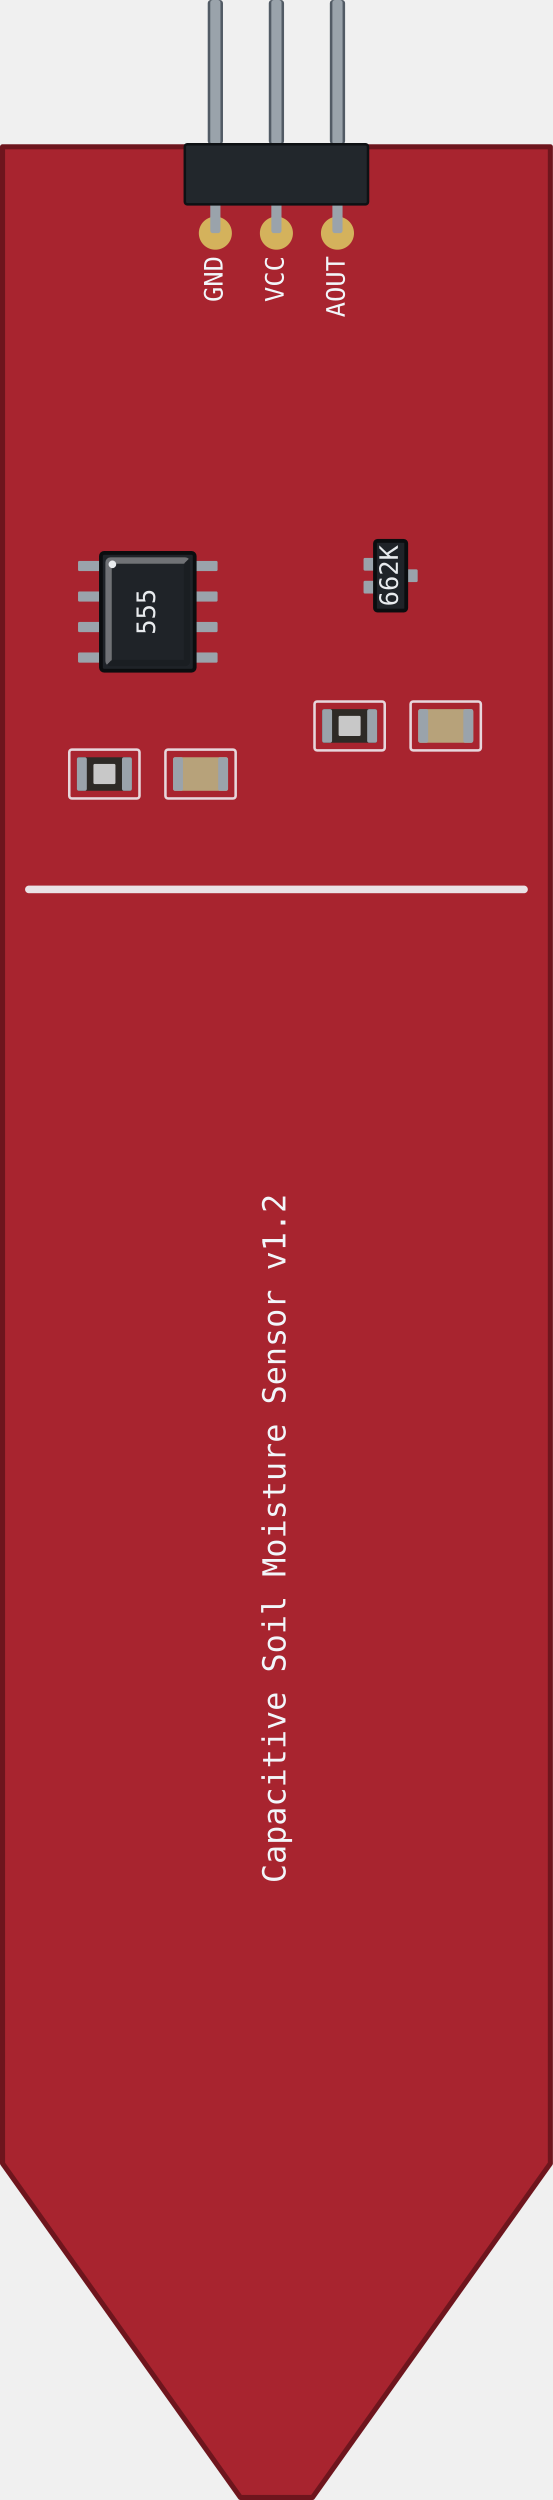
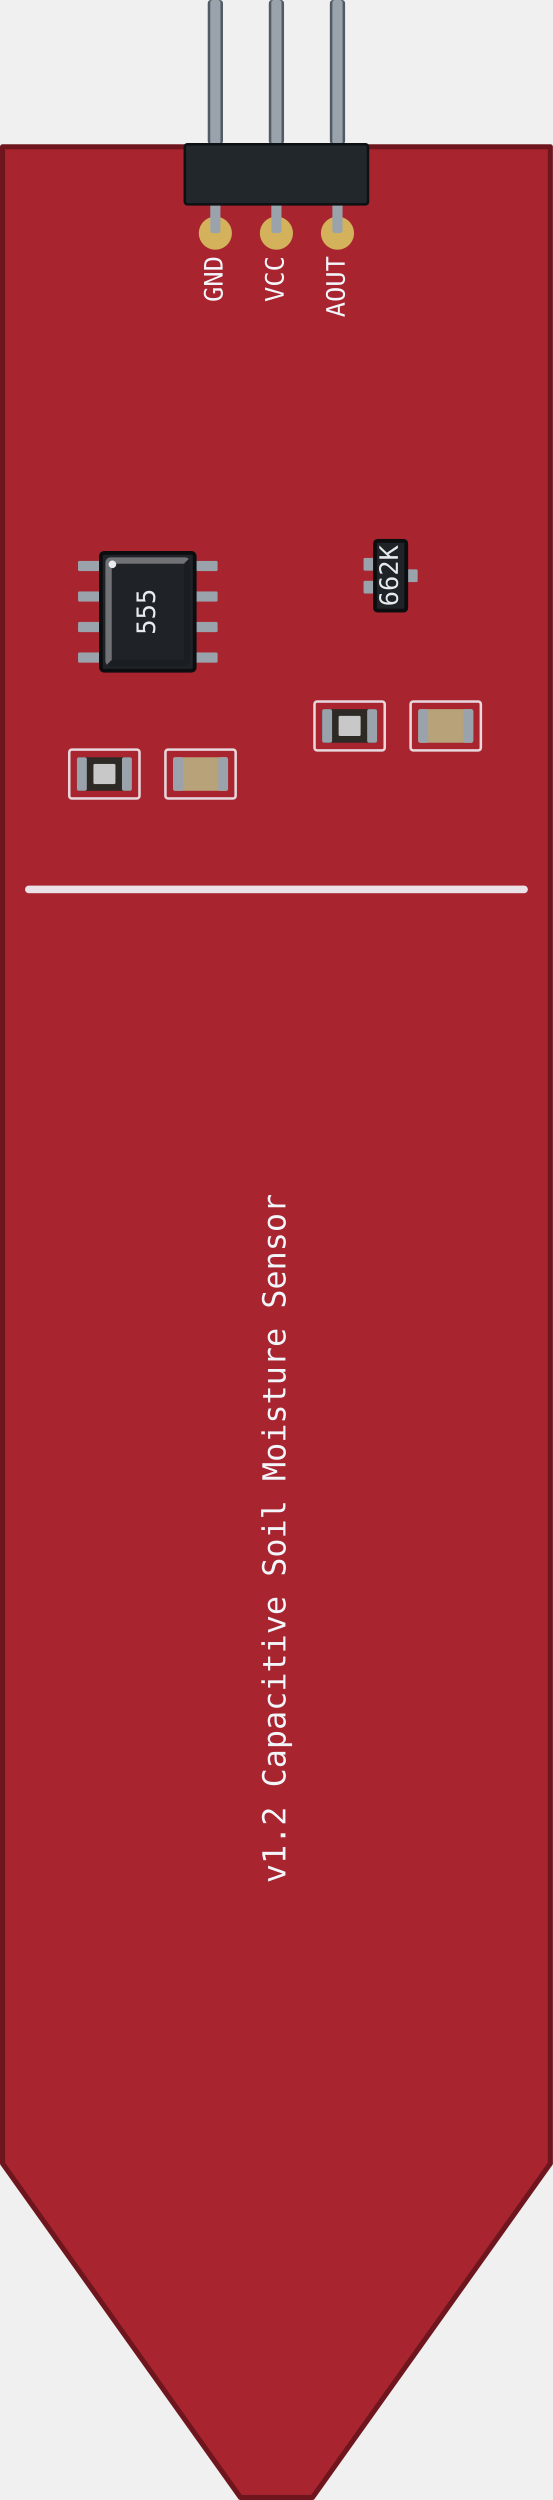
<svg xmlns="http://www.w3.org/2000/svg" color="#020817" width="86.93" height="393.07" viewBox="0 0 86.93 393.07" role="img" aria-label="Capacitive soil moisture sensor">
  <g data-part="board">
    <path d="M0.4 23.08H86.53V340.16L49.13 392.67H37.8L0.4 340.16Z" fill="#a8242f" stroke-linejoin="round" stroke="#6e151d" stroke-width="0.8" />
  </g>
  <g data-part="chip">
    <rect x="12.27" y="88.19" width="3.6" height="1.6" fill="#9aa3ab" rx="0.2" />
    <rect x="30.61" y="88.19" width="3.6" height="1.6" fill="#9aa3ab" rx="0.2" />
    <rect x="12.27" y="92.99" width="3.6" height="1.6" fill="#9aa3ab" rx="0.2" />
    <rect x="30.61" y="92.99" width="3.6" height="1.6" fill="#9aa3ab" rx="0.2" />
    <rect x="12.27" y="97.79" width="3.6" height="1.6" fill="#9aa3ab" rx="0.2" />
    <rect x="30.61" y="97.79" width="3.6" height="1.6" fill="#9aa3ab" rx="0.2" />
    <rect x="12.27" y="102.59" width="3.6" height="1.6" fill="#9aa3ab" rx="0.2" />
    <rect x="30.61" y="102.59" width="3.6" height="1.6" fill="#9aa3ab" rx="0.2" />
    <rect x="15.87" y="86.93" width="14.74" height="18.52" fill="#1f2328" rx="0.5" stroke="#0b0d0f" stroke-width="0.6" />
    <path d="M17.07 103.95V88.43A0.3 0.3 0 0 1 17.37 88.13H29.11A0.3 0.3 0 0 1 29.33 88.22M17.07 103.95A0.3 0.3 0 0 0 17.16 104.16" fill="none" stroke="#ffffff" stroke-width="1" stroke-opacity="0.36" stroke-linecap="butt" />
    <path d="M29.33 88.22A0.3 0.3 0 0 1 29.41 88.43V103.95A0.3 0.3 0 0 1 29.11 104.25H17.37A0.3 0.3 0 0 1 17.16 104.16" fill="none" stroke="#000000" stroke-width="1" stroke-opacity="0.16" stroke-linecap="butt" />
    <circle cx="17.67" cy="88.73" r="0.6" fill="#e8ebee" />
    <text x="23.24" y="96.19" font-size="4" font-family="ui-monospace,monospace" fill="#e8ebee" text-anchor="middle" dominant-baseline="middle" transform="rotate(-90 23.24 96.19)">555</text>
  </g>
  <g data-part="smd">
    <rect x="57.16" y="87.72" width="1.8" height="2" fill="#9aa3ab" rx="0.2" />
    <rect x="57.16" y="91.32" width="1.8" height="2" fill="#9aa3ab" rx="0.2" />
    <rect x="63.87" y="89.52" width="1.8" height="2" fill="#9aa3ab" rx="0.2" />
    <rect x="58.96" y="85.04" width="4.91" height="10.96" fill="#1f2328" rx="0.4" stroke="#0b0d0f" stroke-width="0.6" />
    <text x="61.42" y="90.52" font-size="4" font-family="ui-monospace,monospace" fill="#e8ebee" text-anchor="middle" dominant-baseline="middle" transform="rotate(-90 61.42 90.52)">662K</text>
  </g>
  <rect x="49.45" y="110.3" width="11.04" height="7.68" fill="none" stroke="#f2f6fa" stroke-width="0.4" stroke-opacity="0.85" rx="0.4" />
  <g data-part="smd">
    <rect x="50.65" y="111.5" width="8.64" height="5.28" fill="#2d2a26" rx="0.4" />
    <rect x="50.65" y="111.5" width="1.56" height="5.28" fill="#9aa3ab" rx="0.3" />
    <rect x="57.73" y="111.5" width="1.56" height="5.28" fill="#9aa3ab" rx="0.3" />
    <rect x="53.24" y="112.55" width="3.46" height="3.17" fill="#d9d9d9" rx="0.2" fill-opacity="0.9" />
  </g>
  <rect x="64.56" y="110.3" width="11.04" height="7.68" fill="none" stroke="#f2f6fa" stroke-width="0.4" stroke-opacity="0.85" rx="0.4" />
  <g data-part="smd">
    <rect x="65.76" y="111.5" width="8.64" height="5.28" fill="#b7a27a" rx="0.4" />
    <rect x="65.76" y="111.5" width="1.56" height="5.28" fill="#9aa3ab" rx="0.3" />
    <rect x="72.85" y="111.5" width="1.56" height="5.28" fill="#9aa3ab" rx="0.3" />
  </g>
  <rect x="10.89" y="117.86" width="11.04" height="7.68" fill="none" stroke="#f2f6fa" stroke-width="0.4" stroke-opacity="0.85" rx="0.4" />
  <g data-part="smd">
    <rect x="12.09" y="119.06" width="8.64" height="5.28" fill="#2d2a26" rx="0.4" />
    <rect x="12.09" y="119.06" width="1.56" height="5.28" fill="#9aa3ab" rx="0.3" />
    <rect x="19.18" y="119.06" width="1.56" height="5.28" fill="#9aa3ab" rx="0.3" />
    <rect x="14.69" y="120.11" width="3.46" height="3.17" fill="#d9d9d9" rx="0.2" fill-opacity="0.9" />
  </g>
  <rect x="26.01" y="117.86" width="11.04" height="7.68" fill="none" stroke="#f2f6fa" stroke-width="0.4" stroke-opacity="0.85" rx="0.4" />
  <g data-part="smd">
    <rect x="27.21" y="119.06" width="8.64" height="5.28" fill="#b7a27a" rx="0.4" />
    <rect x="27.21" y="119.06" width="1.56" height="5.28" fill="#9aa3ab" rx="0.3" />
    <rect x="34.3" y="119.06" width="1.56" height="5.28" fill="#9aa3ab" rx="0.3" />
  </g>
  <line x1="4.54" y1="139.84" x2="82.39" y2="139.84" stroke="#f2f6fa" stroke-width="1.2" stroke-linecap="round" stroke-opacity="0.9" />
-   <text x="43.46" y="241.89" font-size="5" font-family="ui-monospace,monospace" fill="#f2f6fa" text-anchor="middle" dominant-baseline="middle" transform="rotate(-90 43.46 241.89)">Capacitive Soil Moisture Sensor v1.2</text>
+   <text x="43.46" y="241.89" font-size="5" font-family="ui-monospace,monospace" fill="#f2f6fa" text-anchor="middle" dominant-baseline="middle" transform="rotate(-90 43.46 241.89)">v1.2 Capacitive Soil Moisture Sensor</text>
  <g data-part="pad">
    <circle cx="33.86" cy="36.66" r="2.6" fill="#d4b25c" />
  </g>
  <g data-part="leg">
    <rect x="32.66" y="0" width="2.4" height="22.68" fill="#525b65" rx="0.5" />
    <rect x="33.06" y="0" width="1.6" height="22.68" fill="#9aa3ab" rx="0.4" />
  </g>
  <rect x="33.06" y="31.37" width="1.6" height="5.29" fill="#9aa3ab" rx="0.4" />
  <g data-part="pad">
    <circle cx="43.46" cy="36.66" r="2.6" fill="#d4b25c" />
  </g>
  <g data-part="leg">
    <rect x="42.26" y="0" width="2.4" height="22.68" fill="#525b65" rx="0.5" />
    <rect x="42.66" y="0" width="1.6" height="22.68" fill="#9aa3ab" rx="0.4" />
  </g>
  <rect x="42.66" y="31.37" width="1.6" height="5.29" fill="#9aa3ab" rx="0.4" />
  <g data-part="pad">
    <circle cx="53.06" cy="36.66" r="2.6" fill="#d4b25c" />
  </g>
  <g data-part="leg">
    <rect x="51.86" y="0" width="2.4" height="22.68" fill="#525b65" rx="0.5" />
    <rect x="52.26" y="0" width="1.6" height="22.68" fill="#9aa3ab" rx="0.4" />
  </g>
  <rect x="52.26" y="31.37" width="1.6" height="5.29" fill="#9aa3ab" rx="0.4" />
  <g data-part="header">
    <rect x="29.06" y="22.68" width="28.8" height="9.45" fill="#22272c" rx="0.4" stroke="#0e1114" stroke-width="0.4" />
  </g>
  <text x="33.86" y="40.26" font-size="4" font-family="ui-monospace,monospace" fill="#f2f6fa" text-anchor="end" dominant-baseline="middle" transform="rotate(-90 33.86 40.26)">GND</text>
  <text x="43.46" y="40.26" font-size="4" font-family="ui-monospace,monospace" fill="#f2f6fa" text-anchor="end" dominant-baseline="middle" transform="rotate(-90 43.46 40.26)">VCC</text>
  <text x="53.06" y="40.26" font-size="4" font-family="ui-monospace,monospace" fill="#f2f6fa" text-anchor="end" dominant-baseline="middle" transform="rotate(-90 53.06 40.26)">AOUT</text>
</svg>
